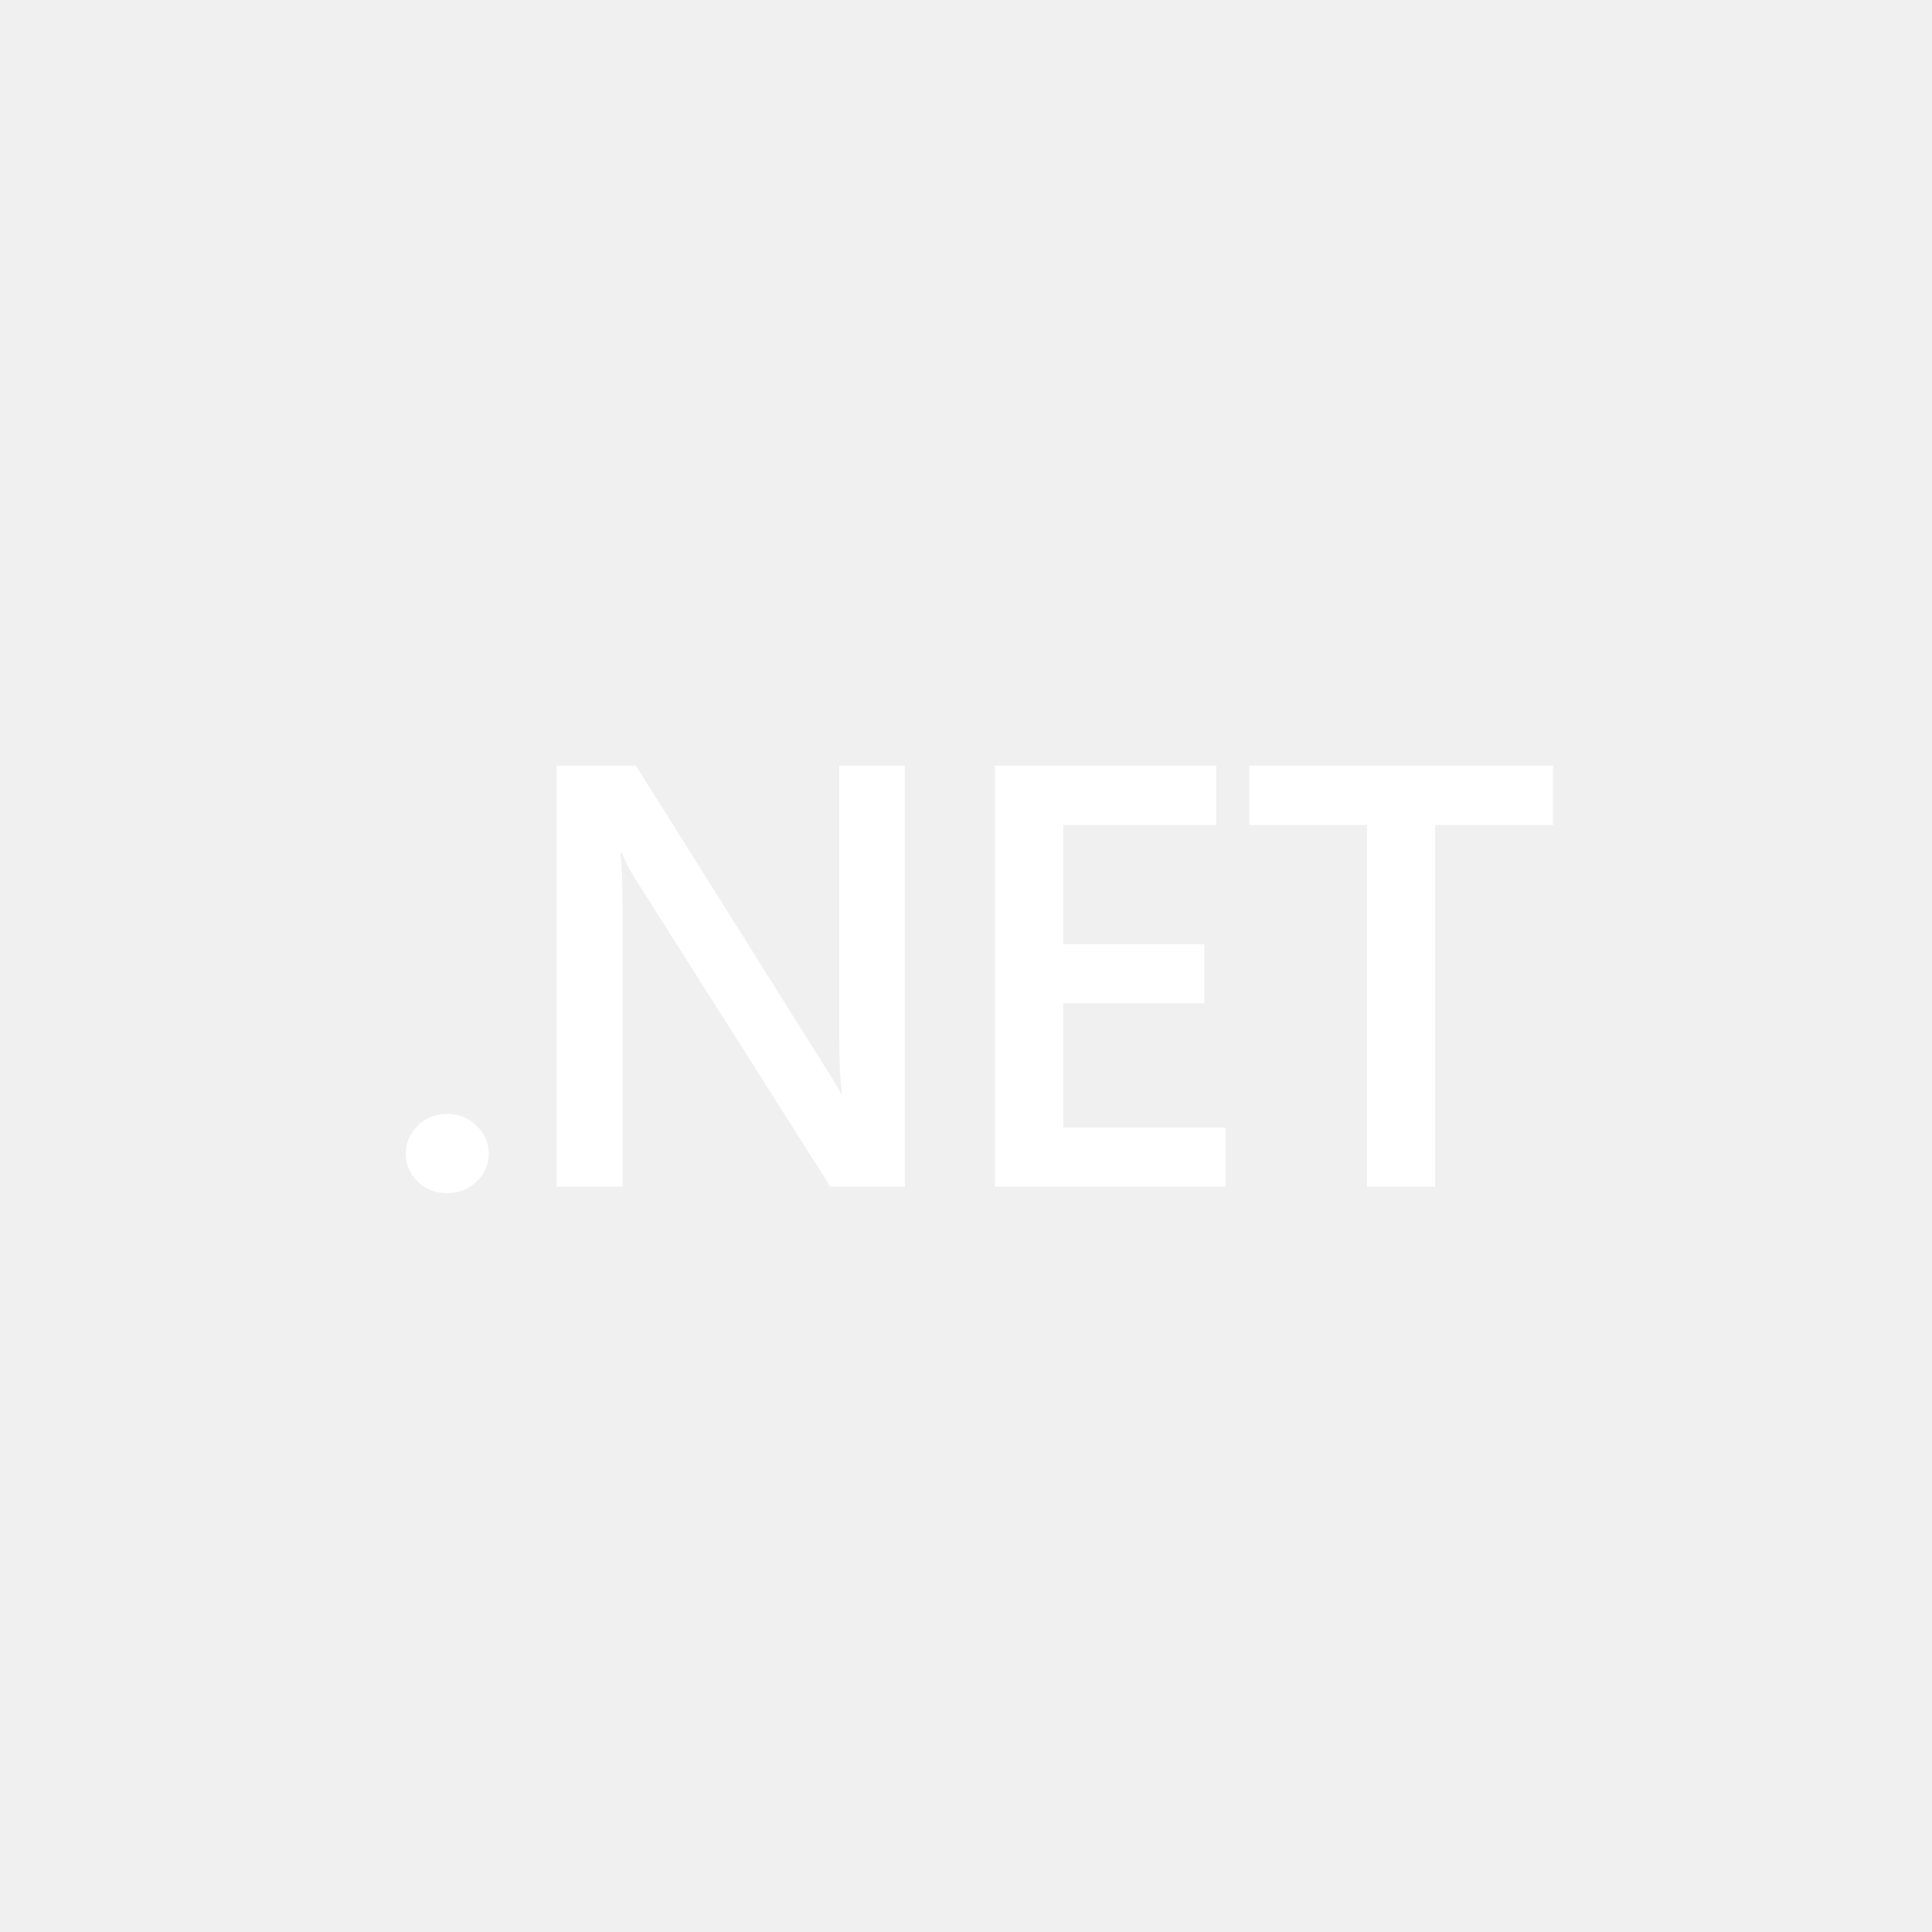
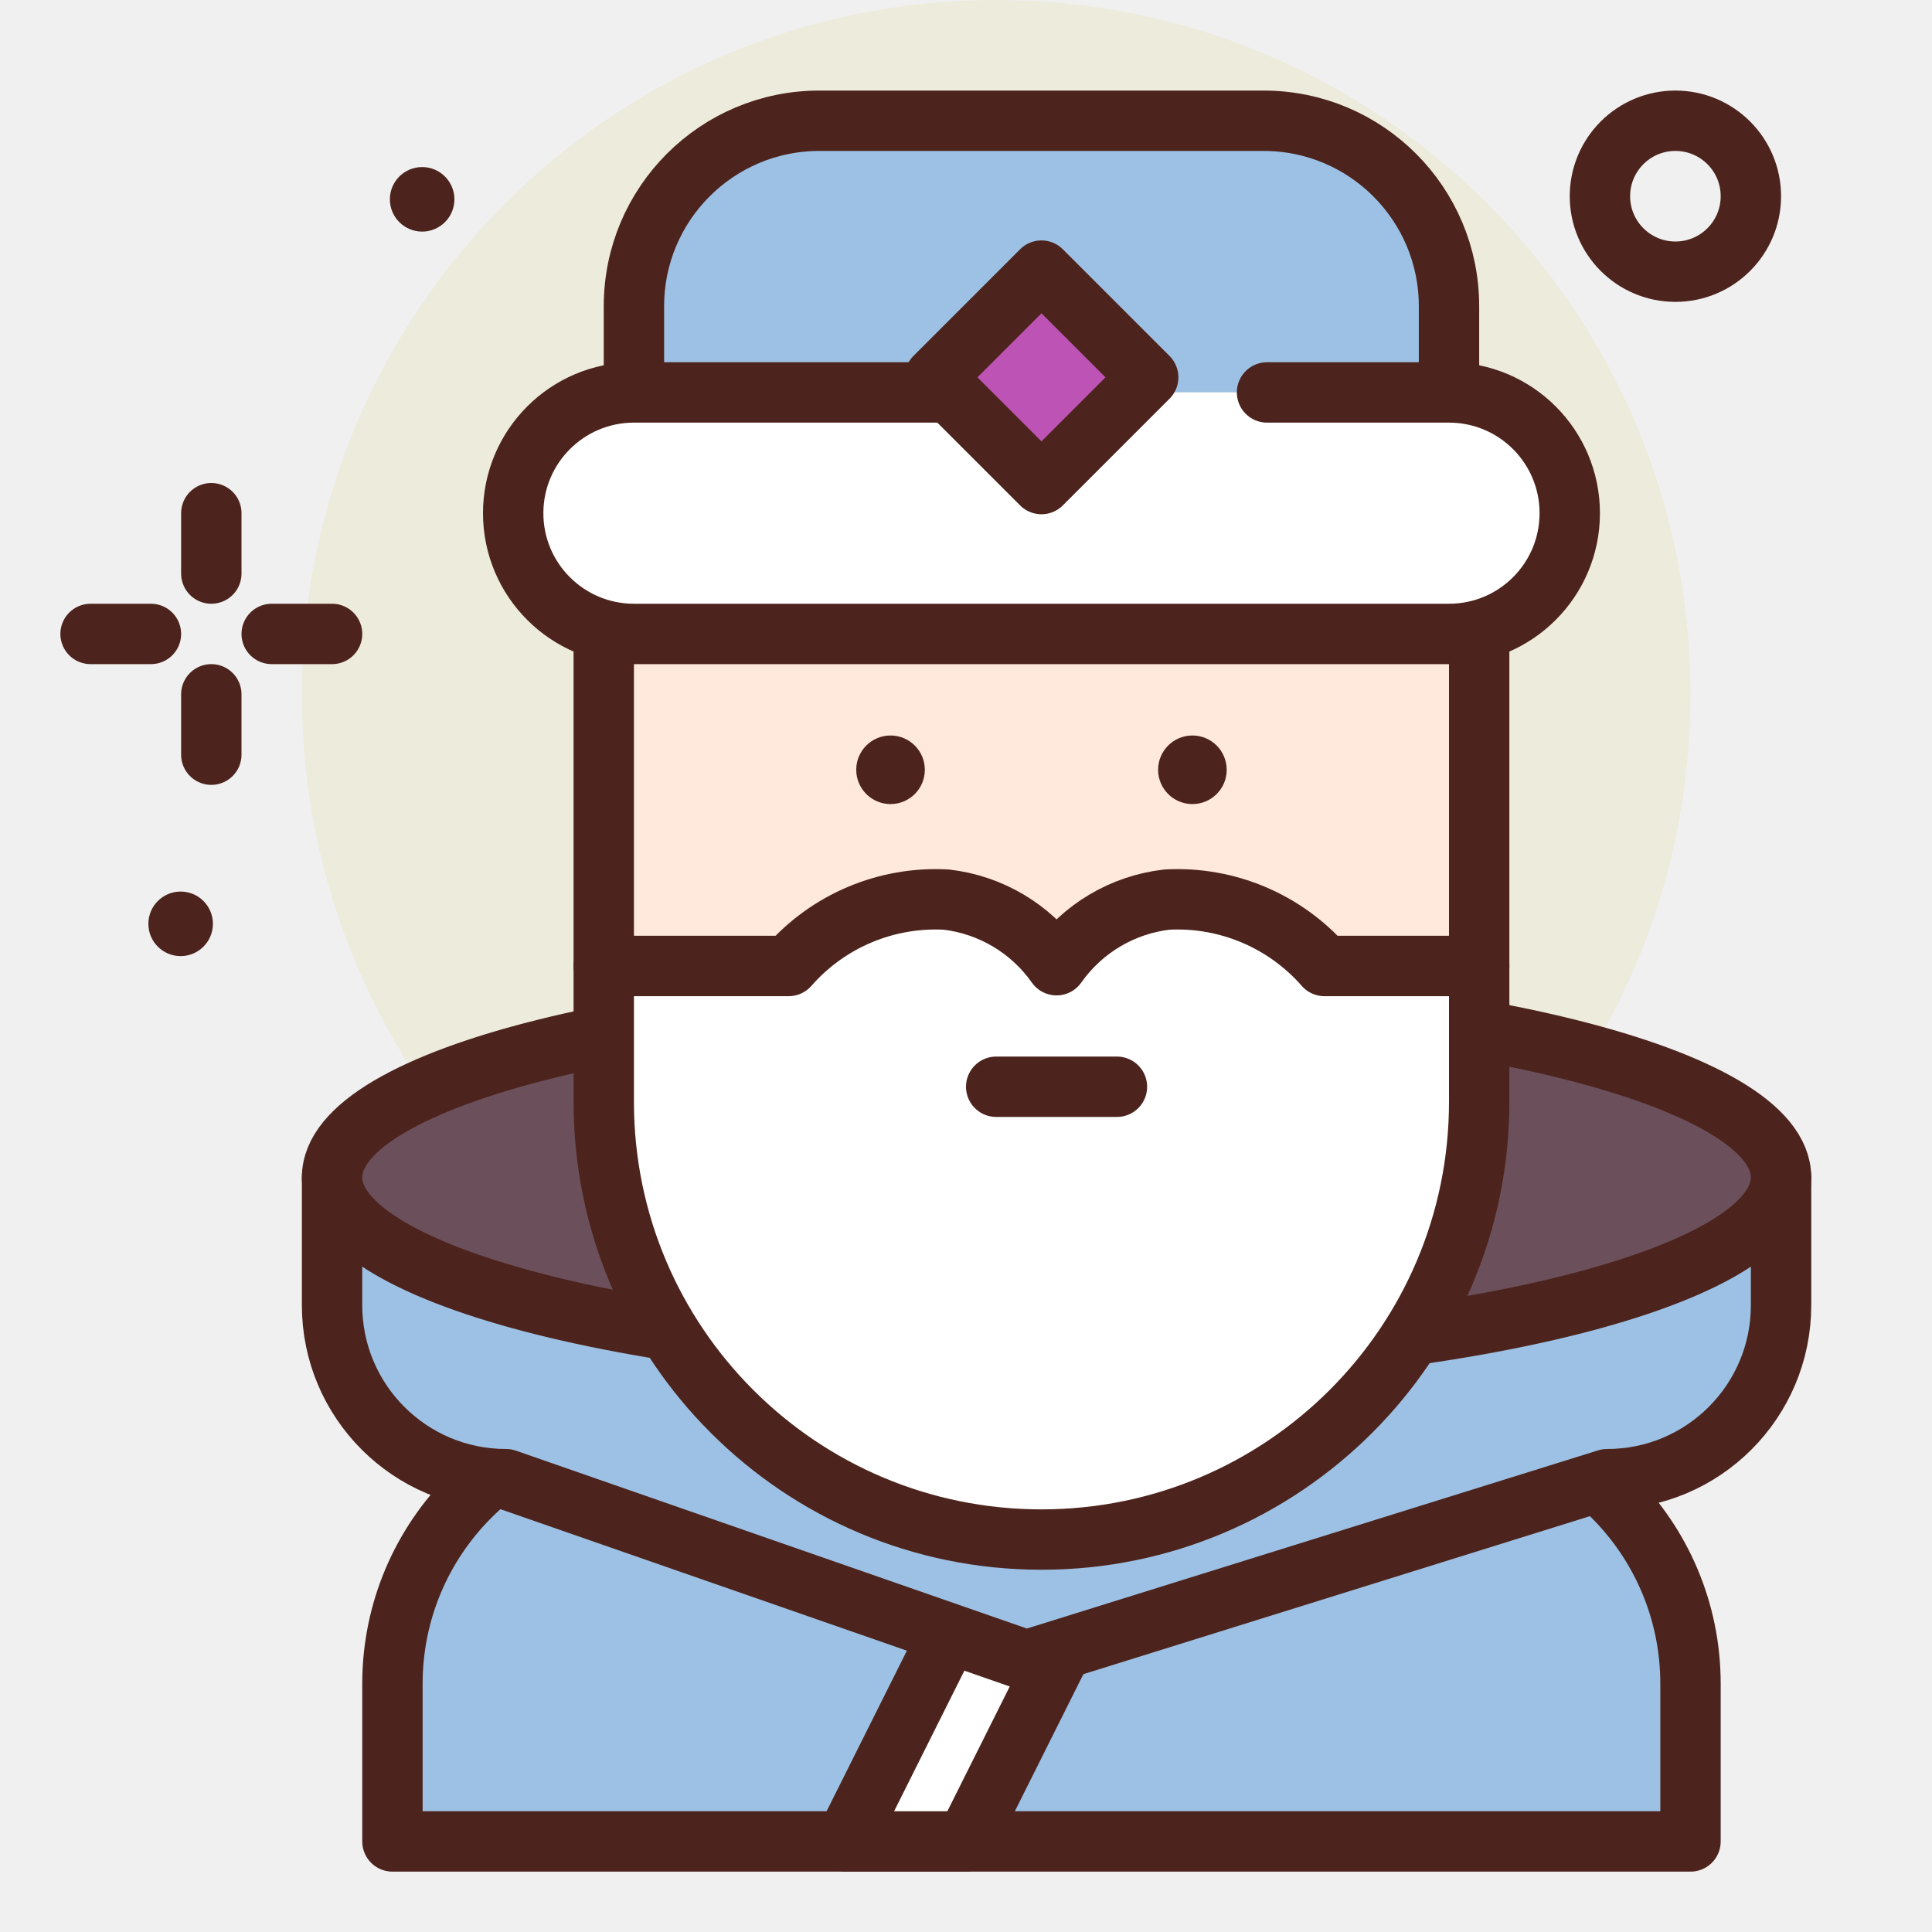
- <svg xmlns="http://www.w3.org/2000/svg" width="456" height="456" viewBox="0 0 456 456" version="1.1" xml:space="preserve" style="fill-rule:evenodd;clip-rule:evenodd;stroke-linejoin:round;stroke-miterlimit:2;">
-   <path d="m 105.5,281.609 c -2.703,0 -5.001,-0.9 -6.893,-2.702 -1.892,-1.848 -2.838,-4.042 -2.838,-6.582 0,-2.587 0.946,-4.804 2.838,-6.652 1.892,-1.848 4.19,-2.772 6.893,-2.772 2.748,0 5.068,0.924 6.96,2.772 1.937,1.848 2.906,4.064 2.906,6.652 0,2.54 -0.968,4.734 -2.906,6.582 -1.892,1.802 -4.212,2.702 -6.96,2.702 z" style="fill:#ffffff;fill-rule:nonzero;stroke-width:0.838" />
-   <path d="M 213.561,280.084 H 195.99 L 149.7,207.054 c -1.171,-1.848 -2.14,-3.765 -2.906,-5.751 h -0.406 c 0.361,2.125 0.541,6.675 0.541,13.65 v 65.132 h -15.543 v -99.36 h 18.719 l 44.737,71.298 c 1.892,2.957 3.109,4.989 3.649,6.098 h 0.27 c -0.45,-2.632 -0.676,-7.09 -0.676,-13.373 v -64.023 h 15.476 z" style="fill:#ffffff;fill-rule:nonzero;stroke-width:0.838" />
-   <path d="m 289.251,280.084 h -54.401 v -99.36 h 52.238 v 13.997 h -36.154 v 28.131 h 33.316 v 13.927 h -33.316 v 29.378 h 38.316 z" style="fill:#ffffff;fill-rule:nonzero;stroke-width:0.838" />
-   <path d="M 366.565,194.721 H 338.722 v 85.363 h -16.084 v -85.363 h -27.775 v -13.997 h 71.701 z" style="fill:#ffffff;fill-rule:nonzero;stroke-width:0.838" />
+ <svg xmlns="http://www.w3.org/2000/svg" width="128px" height="128px" viewBox="0 0 64 64" id="wizard">
+   <circle cx="33" cy="23" r="23" style="fill:#edebdc" />
+   <line x1="7" y1="17" x2="7" y2="19" style="fill:none;stroke:#4c241d;stroke-linecap:round;stroke-linejoin:round;stroke-width:2px" />
+   <line x1="7" y1="23" x2="7" y2="25" style="fill:none;stroke:#4c241d;stroke-linecap:round;stroke-linejoin:round;stroke-width:2px" />
+   <path d="M21.778,47H47.222A8.778,8.778,0,0,1,56,55.778V61a0,0,0,0,1,0,0H13a0,0,0,0,1,0,0V55.778A8.778,8.778,0,0,1,21.778,47Z" style="fill:#9dc1e4;stroke:#4c241d;stroke-linecap:round;stroke-linejoin:round;stroke-width:2px" />
+   <polygon points="32 61 28 61 34 49 38 49 32 61" style="fill:#fff;stroke:#4c241d;stroke-linecap:round;stroke-linejoin:round;stroke-width:2px" />
+   <path d="M59,39H11v4.236A5.763,5.763,0,0,0,16.764,49L34,55l19.236-6A5.763,5.763,0,0,0,59,43.236Z" style="fill:#9dc1e4;stroke:#4c241d;stroke-linecap:round;stroke-linejoin:round;stroke-width:2px" />
+   <line x1="3" y1="21" x2="5" y2="21" style="fill:none;stroke:#4c241d;stroke-linecap:round;stroke-linejoin:round;stroke-width:2px" />
+   <line x1="9" y1="21" x2="11" y2="21" style="fill:none;stroke:#4c241d;stroke-linecap:round;stroke-linejoin:round;stroke-width:2px" />
+   <circle cx="55.5" cy="6.5" r="2.5" style="fill:none;stroke:#4c241d;stroke-linecap:round;stroke-linejoin:round;stroke-width:2px" />
+   <circle cx="13.984" cy="6.603" r="1.069" style="fill:#4c241d" />
+   <ellipse cx="35" cy="39" rx="24" ry="6" style="fill:#6b4f5b;stroke:#4c241d;stroke-linecap:round;stroke-linejoin:round;stroke-width:2px" />
+   <circle cx="5.984" cy="30.603" r="1.069" style="fill:#4c241d" />
+   <path d="M48,13V10.143A6.143,6.143,0,0,0,41.857,4H27.143A6.143,6.143,0,0,0,21,10.143V13" style="fill:#9dc1e4;stroke:#4c241d;stroke-linecap:round;stroke-linejoin:round;stroke-width:2px" />
+   <rect x="20" y="17.81" width="29" height="14.19" style="fill:#ffe8dc;stroke:#4c241d;stroke-linecap:round;stroke-linejoin:round;stroke-width:2px" />
+   <path d="M41.972,13H48a4,4,0,0,1,4,4h0a4,4,0,0,1-4,4H21a4,4,0,0,1-4-4h0a4,4,0,0,1,4-4H37" style="fill:#fff;stroke:#4c241d;stroke-linecap:round;stroke-linejoin:round;stroke-width:2px" />
+   <circle cx="39.5" cy="25.5" r="1.136" style="fill:#4c241d" />
+   <circle cx="29.5" cy="25.5" r="1.136" style="fill:#4c241d" />
+   <path d="M43.875,32a6.472,6.472,0,0,0-5.219-2.2A5.2,5.2,0,0,0,35,31.974,5.2,5.2,0,0,0,31.344,29.8,6.472,6.472,0,0,0,26.125,32H20v4.5a14.5,14.5,0,0,0,29,0V32Z" style="fill:#fff;stroke:#4c241d;stroke-linecap:round;stroke-linejoin:round;stroke-width:2px" />
+   <line x1="33" y1="36" x2="37" y2="36" style="fill:none;stroke:#4c241d;stroke-linecap:round;stroke-linejoin:round;stroke-width:2px" />
+   <rect x="32" y="10" width="5" height="5" transform="translate(1.266 28.056) rotate(-45)" style="fill:#bd53b5;stroke:#4c241d;stroke-linecap:round;stroke-linejoin:round;stroke-width:2px" />
</svg>
